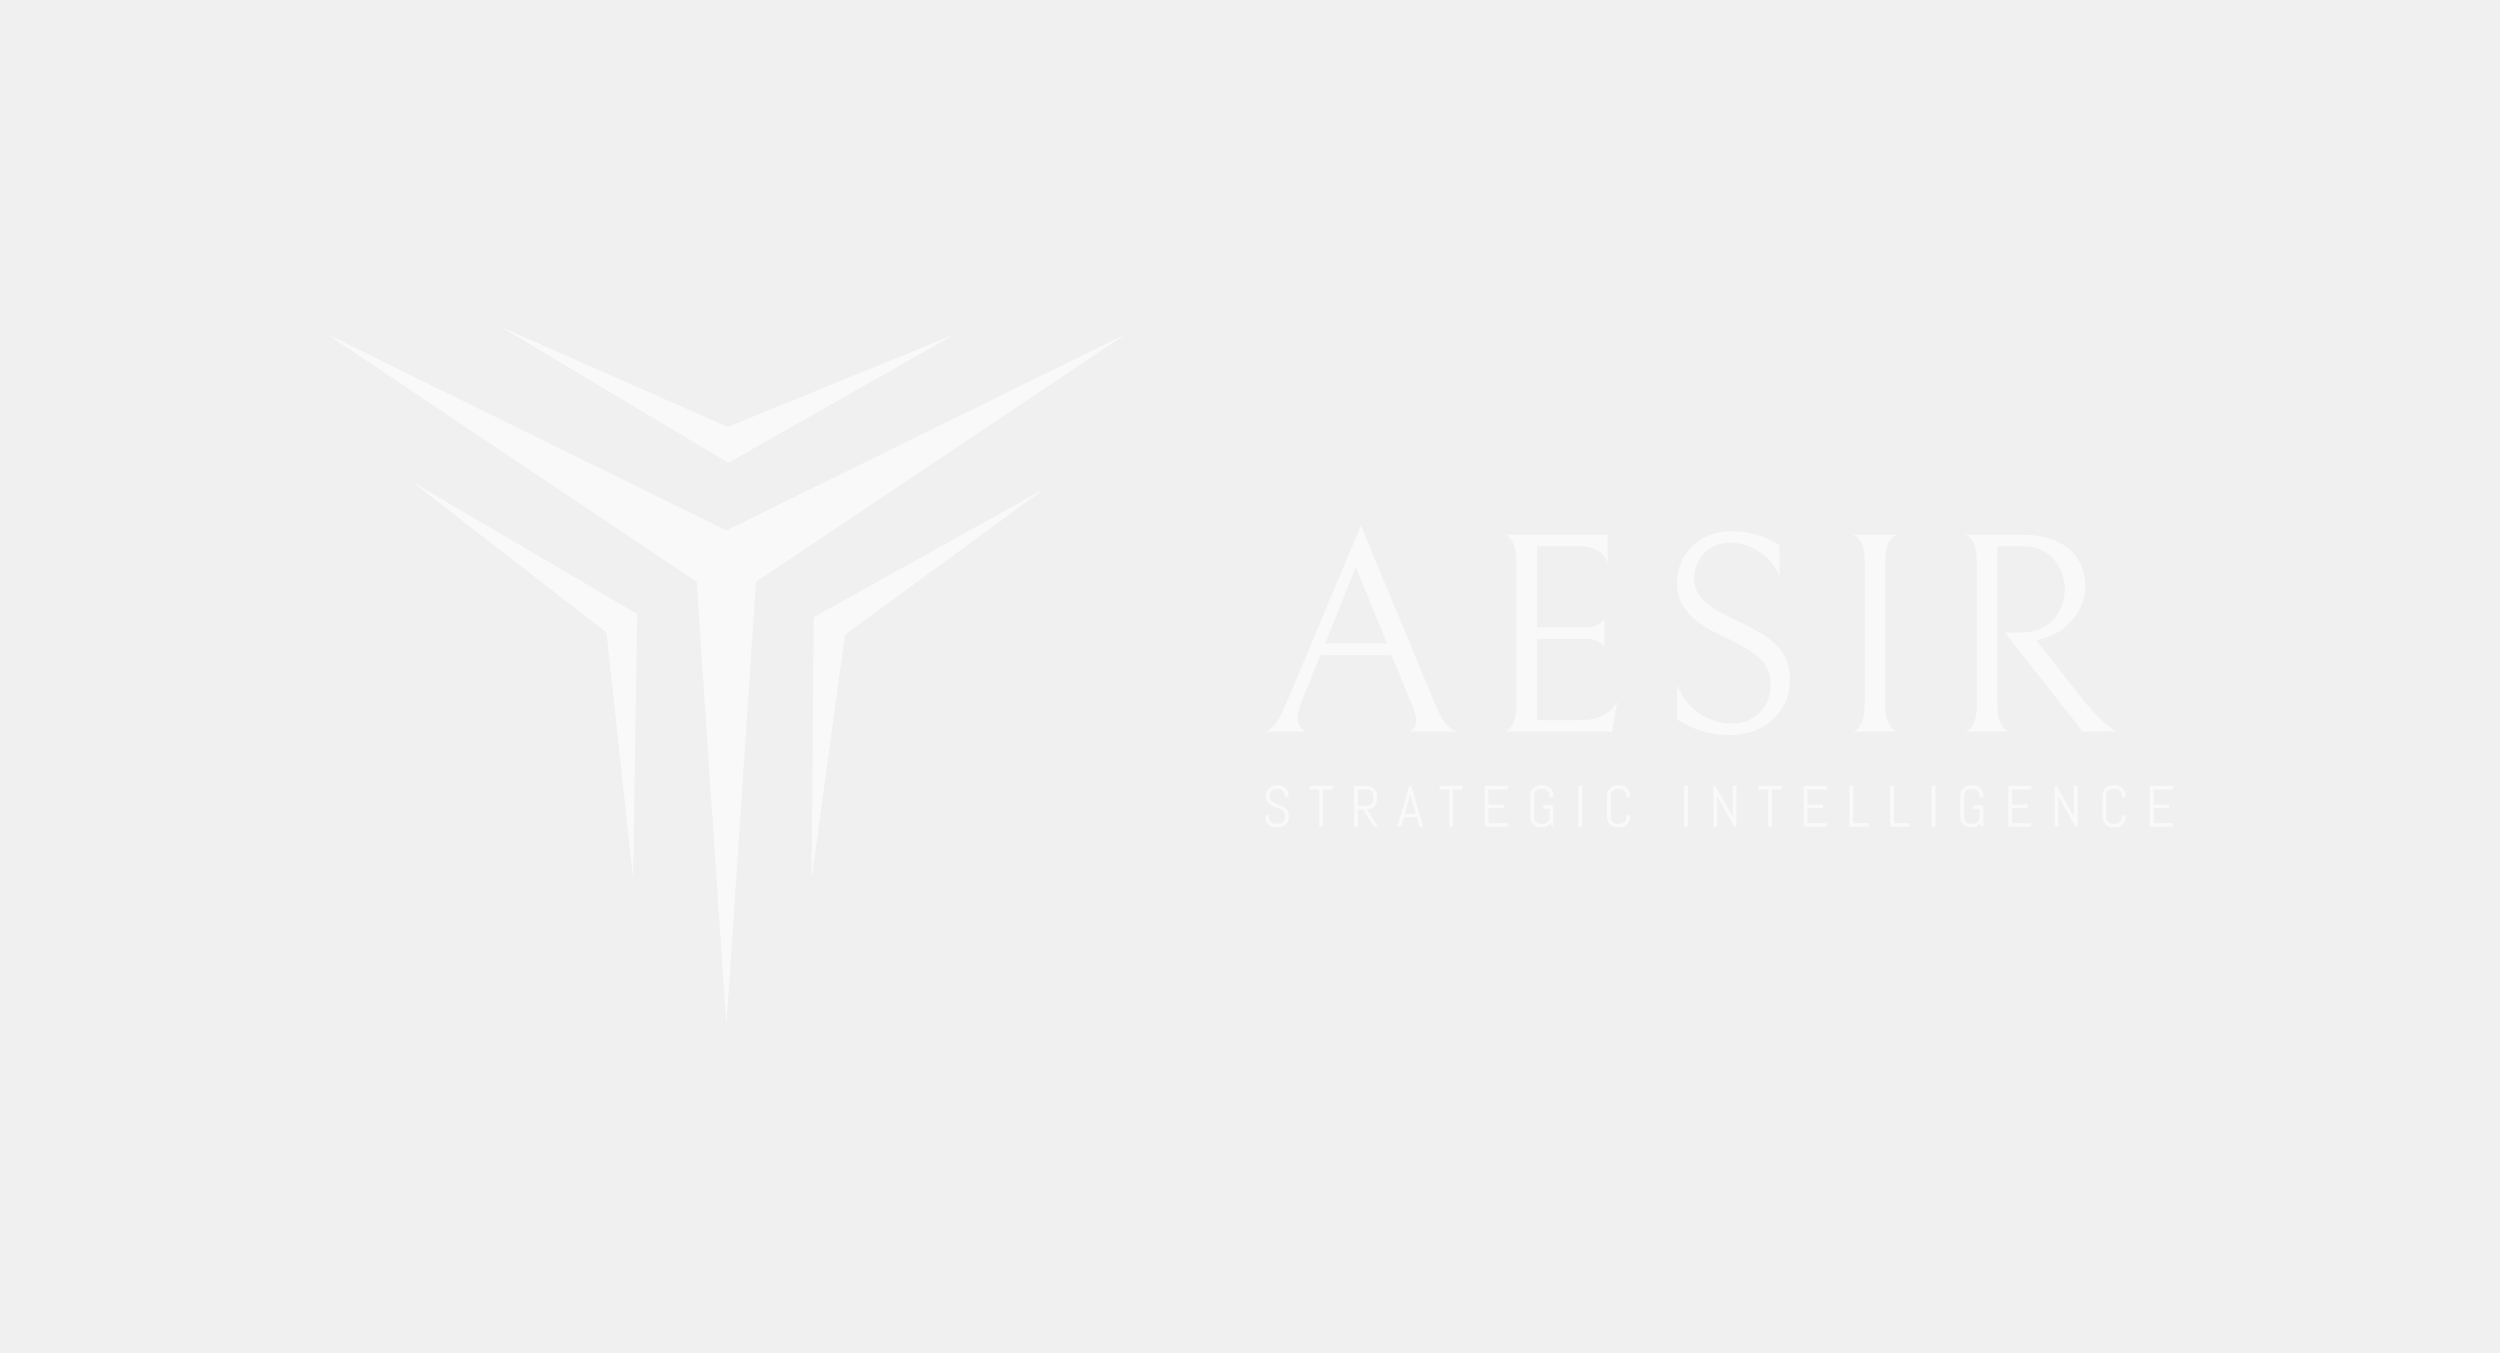
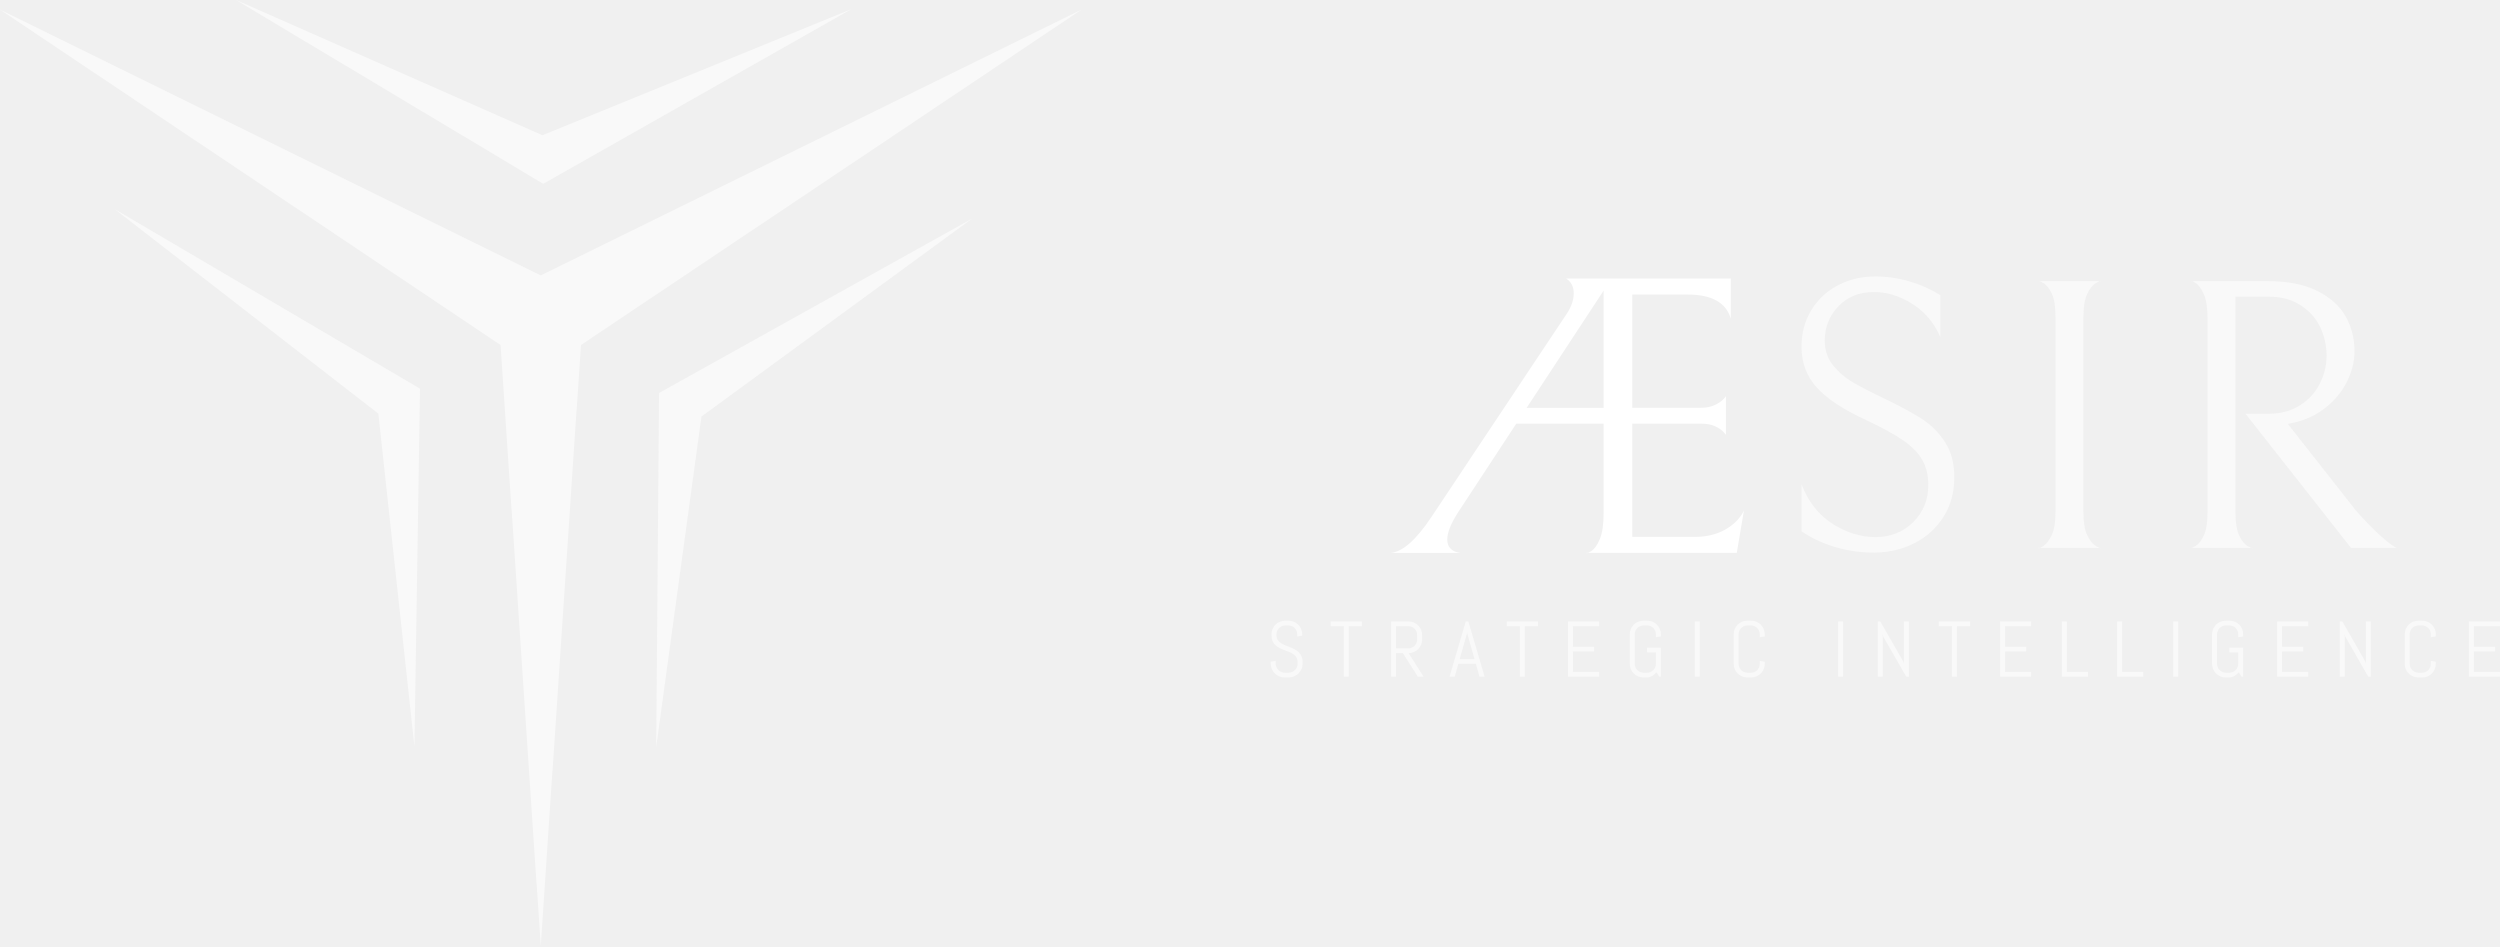
- <svg xmlns="http://www.w3.org/2000/svg" viewBox="20 142.75 534.997 289.499">
-   <g transform="rotate(0 175.4384 287.5)">
-     <svg version="1.1" id="nnnn_1" x="90" y="212.75" viewBox="1678.92 781.64 1642.16 1436.72" xml:space="preserve" height="149.499" width="170.877" preserveAspectRatio="xMinYMin" enable-background="new 0 0 5000 3000" style="overflow: visible;">
-       <path class="st0" d="M2561.02,1305.49l760.06-509.28L2500,1199.8l-821.08-403.59l760.06,509.28l61.02,912.87L2561.02,1305.49z    M2500,1270.26L2500,1270.26L2500,1270.26L2500,1270.26z" style="fill:  #f9f9f9; fill-opacity: 1;" />
-       <polygon class="st0" points="2253.42,1409.7 2308.19,1915.29 2316.62,1371.78 1853.16,1099.29  " style="fill: #f9f9f9; fill-opacity: 1;" />
-       <polygon class="st0" points="2744.04,1414.08 3154.51,1113.85 2679.61,1378.31 2675.35,1915.93  " style="fill:  #f9f9f9; fill-opacity: 1;" />
-       <polygon class="st0" points="2502.53,987 2037.29,781.64 2503.77,1060.69 2971.49,795.57  " style="fill: #f9f9f9; fill-opacity: 1;" />
-     </svg>
+ <svg xmlns="http://www.w3.org/2000/svg" id="nnnn_1" data-name="nnnn 1" viewBox="0 0 395 149.5">
+   <g>
+     <path d="M91.79,54.51L170.88,1.52l-85.44,42L0,1.52l79.09,52.99,6.35,94.99,6.35-94.99ZM85.44,50.84h0Z" style="fill: #f9f9f9;" />
+     <polygon points="59.78 65.35 65.48 117.96 66.36 61.41 18.13 33.05 59.78 65.35" style="fill: #f9f9f9;" />
+     <polygon points="110.83 65.81 153.54 34.57 104.13 62.09 103.68 118.03 110.83 65.81" style="fill: #f9f9f9;" />
+     <polygon points="85.7 21.37 37.29 0 85.83 29.04 134.5 1.45 85.7 21.37" style="fill: #f9f9f9;" />
  </g>
-   <g transform="rotate(0 387.8866 315.3069)">
-     <svg y="310.822" viewBox="0.75 3.36 194.22 8.97" x="290.777" height="8.97" width="194.22" style="overflow: visible;">
-       <g fill=" #f9f9f9" style="">
-         <path d="M5.78 9.92L5.78 10.18Q5.78 10.63 5.60 11.02Q5.42 11.41 5.12 11.70Q4.82 11.99 4.42 12.16Q4.02 12.33 3.58 12.33L3.58 12.33L2.95 12.33Q2.51 12.33 2.11 12.16Q1.71 11.99 1.41 11.70Q1.11 11.41 0.93 11.02Q0.75 10.63 0.75 10.18L0.75 10.18L0.75 9.84L1.53 9.71L1.53 10.18Q1.53 10.48 1.65 10.73Q1.77 10.98 1.97 11.17Q2.17 11.36 2.44 11.47Q2.70 11.58 2.99 11.58L2.99 11.58L3.54 11.58Q3.83 11.58 4.09 11.47Q4.36 11.36 4.56 11.17Q4.76 10.98 4.88 10.73Q4.99 10.48 4.99 10.18L4.99 10.18L4.99 9.92Q4.99 9.47 4.82 9.17Q4.64 8.88 4.35 8.67Q4.06 8.46 3.69 8.31Q3.32 8.16 2.93 8.02Q2.54 7.87 2.17 7.70Q1.81 7.52 1.51 7.25Q1.22 6.99 1.05 6.61Q0.87 6.22 0.87 5.66L0.87 5.66L0.87 5.50Q0.87 5.06 1.04 4.67Q1.20 4.28 1.50 3.98Q1.79 3.69 2.18 3.53Q2.57 3.36 3.02 3.36L3.02 3.36L3.58 3.36Q4.02 3.36 4.41 3.53Q4.80 3.69 5.09 3.98Q5.38 4.28 5.55 4.67Q5.72 5.06 5.72 5.50L5.72 5.50L5.72 5.72L4.93 5.85L4.93 5.50Q4.93 5.21 4.82 4.96Q4.71 4.70 4.53 4.51Q4.34 4.33 4.09 4.22Q3.83 4.11 3.54 4.11L3.54 4.11L3.05 4.11Q2.76 4.11 2.51 4.22Q2.26 4.33 2.07 4.51Q1.87 4.70 1.76 4.96Q1.65 5.21 1.65 5.50L1.65 5.50L1.65 5.66Q1.65 6.08 1.83 6.37Q2.01 6.66 2.30 6.86Q2.59 7.06 2.96 7.21Q3.33 7.36 3.72 7.52Q4.11 7.67 4.47 7.86Q4.84 8.04 5.13 8.31Q5.43 8.58 5.60 8.97Q5.78 9.36 5.78 9.92L5.78 9.92ZM15.15 4.23L13.07 4.23L13.07 12.20L12.29 12.20L12.29 4.23L10.20 4.23L10.20 3.48L15.15 3.48L15.15 4.23ZM24.89 12.20L23.99 12.20L21.62 8.48L20.54 8.48L20.54 12.20L19.76 12.20L19.76 3.48L22.53 3.48Q22.97 3.48 23.36 3.65Q23.75 3.81 24.04 4.11Q24.33 4.40 24.50 4.79Q24.67 5.18 24.67 5.63L24.67 5.63L24.67 6.33Q24.67 6.78 24.50 7.17Q24.33 7.56 24.04 7.85Q23.75 8.15 23.36 8.31Q22.97 8.48 22.53 8.48L22.53 8.48L24.89 12.20ZM23.88 6.33L23.88 5.63Q23.88 5.34 23.77 5.08Q23.66 4.83 23.48 4.64Q23.29 4.45 23.04 4.34Q22.78 4.23 22.49 4.23L22.49 4.23L20.54 4.23L20.54 7.73L22.49 7.73Q22.78 7.73 23.04 7.62Q23.29 7.51 23.48 7.32Q23.66 7.13 23.77 6.88Q23.88 6.63 23.88 6.33L23.88 6.33ZM33.73 12.20L33.15 10.17L30.39 10.17L29.82 12.20L29.00 12.20L31.56 3.48L31.97 3.48L34.54 12.20L33.73 12.20ZM31.75 5.40L30.60 9.42L32.94 9.42L31.80 5.40L31.77 5.08L31.75 5.40ZM42.97 4.23L40.89 4.23L40.89 12.20L40.11 12.20L40.11 4.23L38.03 4.23L38.03 3.48L42.97 3.48L42.97 4.23ZM52.62 12.20L47.71 12.20L47.71 3.48L52.62 3.48L52.62 4.23L48.49 4.23L48.49 7.47L51.83 7.47L51.83 8.22L48.49 8.22L48.49 11.46L52.62 11.46L52.62 12.20ZM62.39 7.62L62.39 12.20L62.14 12.20L61.68 11.50Q61.39 11.88 60.99 12.10Q60.58 12.33 60.08 12.33L60.08 12.33L59.62 12.33Q59.18 12.33 58.79 12.16Q58.39 11.99 58.10 11.70Q57.81 11.41 57.64 11.02Q57.48 10.63 57.48 10.18L57.48 10.18L57.48 5.50Q57.48 5.06 57.64 4.67Q57.81 4.28 58.10 3.98Q58.39 3.69 58.79 3.53Q59.18 3.36 59.62 3.36L59.62 3.36L60.24 3.36Q60.69 3.36 61.08 3.53Q61.47 3.69 61.76 3.98Q62.05 4.28 62.22 4.67Q62.39 5.06 62.39 5.50L62.39 5.50L62.39 5.85L61.60 5.97L61.60 5.50Q61.60 5.21 61.49 4.96Q61.38 4.70 61.19 4.51Q61.00 4.33 60.75 4.22Q60.50 4.11 60.21 4.11L60.21 4.11L59.66 4.11Q59.37 4.11 59.12 4.22Q58.86 4.33 58.67 4.51Q58.48 4.70 58.37 4.96Q58.26 5.21 58.26 5.50L58.26 5.50L58.26 10.18Q58.26 10.48 58.37 10.73Q58.48 10.98 58.67 11.17Q58.86 11.36 59.12 11.47Q59.37 11.58 59.66 11.58L59.66 11.58L60.21 11.58Q60.50 11.58 60.75 11.47Q61.00 11.36 61.19 11.17Q61.38 10.98 61.49 10.73Q61.60 10.48 61.60 10.18L61.60 10.18L61.60 8.37L60.21 8.37L60.21 7.62L62.39 7.62ZM68.53 12.20L67.75 12.20L67.75 3.48L68.53 3.48L68.53 12.20ZM78.80 10.18L78.80 10.18Q78.80 10.63 78.63 11.02Q78.46 11.41 78.17 11.70Q77.88 11.99 77.49 12.16Q77.10 12.33 76.66 12.33L76.66 12.33L76.04 12.33Q75.59 12.33 75.20 12.16Q74.81 11.99 74.52 11.70Q74.22 11.41 74.06 11.02Q73.89 10.63 73.89 10.18L73.89 10.18L73.89 5.50Q73.89 5.06 74.06 4.67Q74.22 4.28 74.52 3.98Q74.81 3.69 75.20 3.53Q75.59 3.36 76.04 3.36L76.04 3.36L76.66 3.36Q77.10 3.36 77.49 3.53Q77.88 3.69 78.17 3.98Q78.46 4.28 78.63 4.67Q78.80 5.06 78.80 5.50L78.80 5.50L78.80 5.85L78.01 5.97L78.01 5.50Q78.01 5.21 77.90 4.96Q77.79 4.70 77.61 4.51Q77.42 4.33 77.17 4.22Q76.91 4.11 76.62 4.11L76.62 4.11L76.07 4.11Q75.78 4.11 75.53 4.22Q75.28 4.33 75.08 4.51Q74.89 4.70 74.78 4.96Q74.67 5.21 74.67 5.50L74.67 5.50L74.67 10.18Q74.67 10.48 74.78 10.73Q74.89 10.98 75.08 11.17Q75.28 11.36 75.53 11.47Q75.78 11.58 76.07 11.58L76.07 11.58L76.62 11.58Q76.91 11.58 77.17 11.47Q77.42 11.36 77.61 11.17Q77.79 10.98 77.90 10.73Q78.01 10.48 78.01 10.18L78.01 10.18L78.01 9.71L78.80 9.84L78.80 10.18ZM91.17 12.20L90.39 12.20L90.39 3.48L91.17 3.48L91.17 12.20ZM101.57 12.20L101.15 12.20L97.51 5.85L97.44 5.48L97.44 12.20L96.66 12.20L96.66 3.48L97.06 3.48L100.70 9.84L100.78 10.21L100.78 3.48L101.57 3.48L101.57 12.20ZM111.25 4.23L109.17 4.23L109.17 12.20L108.38 12.20L108.38 4.23L106.30 4.23L106.30 3.48L111.25 3.48L111.25 4.23ZM120.89 12.20L115.98 12.20L115.98 3.48L120.89 3.48L120.89 4.23L116.77 4.23L116.77 7.47L120.11 7.47L120.11 8.22L116.77 8.22L116.77 11.46L120.89 11.46L120.89 12.20ZM129.87 12.20L125.75 12.20L125.75 3.48L126.53 3.48L126.53 11.46L129.87 11.46L129.87 12.20ZM138.61 12.20L134.48 12.20L134.48 3.48L135.27 3.48L135.27 11.46L138.61 11.46L138.61 12.20ZM144.13 12.20L143.34 12.20L143.34 3.48L144.13 3.48L144.13 12.20ZM154.39 7.62L154.39 12.20L154.14 12.20L153.69 11.50Q153.40 11.88 152.99 12.10Q152.59 12.33 152.09 12.33L152.09 12.33L151.63 12.33Q151.19 12.33 150.80 12.16Q150.40 11.99 150.11 11.70Q149.82 11.41 149.65 11.02Q149.48 10.63 149.48 10.18L149.48 10.18L149.48 5.50Q149.48 5.06 149.65 4.67Q149.82 4.28 150.11 3.98Q150.40 3.69 150.80 3.53Q151.19 3.36 151.63 3.36L151.63 3.36L152.25 3.36Q152.70 3.36 153.09 3.53Q153.48 3.69 153.77 3.98Q154.06 4.28 154.23 4.67Q154.39 5.06 154.39 5.50L154.39 5.50L154.39 5.85L153.61 5.97L153.61 5.50Q153.61 5.21 153.50 4.96Q153.39 4.70 153.20 4.51Q153.01 4.33 152.76 4.22Q152.51 4.11 152.22 4.11L152.22 4.11L151.67 4.11Q151.38 4.11 151.12 4.22Q150.87 4.33 150.68 4.51Q150.49 4.70 150.38 4.96Q150.27 5.21 150.27 5.50L150.27 5.50L150.27 10.18Q150.27 10.48 150.38 10.73Q150.49 10.98 150.68 11.17Q150.87 11.36 151.12 11.47Q151.38 11.58 151.67 11.58L151.67 11.58L152.22 11.58Q152.51 11.58 152.76 11.47Q153.01 11.36 153.20 11.17Q153.39 10.98 153.50 10.73Q153.61 10.48 153.61 10.18L153.61 10.18L153.61 8.37L152.22 8.37L152.22 7.62L154.39 7.62ZM164.67 12.20L159.76 12.20L159.76 3.48L164.67 3.48L164.67 4.23L160.54 4.23L160.54 7.47L163.88 7.47L163.88 8.22L160.54 8.22L160.54 11.46L164.67 11.46L164.67 12.20ZM174.56 12.20L174.15 12.20L170.51 5.85L170.44 5.48L170.44 12.20L169.65 12.20L169.65 3.48L170.06 3.48L173.70 9.84L173.78 10.21L173.78 3.48L174.56 3.48L174.56 12.20ZM184.83 10.18L184.83 10.18Q184.83 10.63 184.66 11.02Q184.49 11.41 184.20 11.70Q183.91 11.99 183.52 12.16Q183.13 12.33 182.68 12.33L182.68 12.33L182.06 12.33Q181.62 12.33 181.23 12.16Q180.84 11.99 180.54 11.70Q180.25 11.41 180.08 11.02Q179.92 10.63 179.92 10.18L179.92 10.18L179.92 5.50Q179.92 5.06 180.08 4.67Q180.25 4.28 180.54 3.98Q180.84 3.69 181.23 3.53Q181.62 3.36 182.06 3.36L182.06 3.36L182.68 3.36Q183.13 3.36 183.52 3.53Q183.91 3.69 184.20 3.98Q184.49 4.28 184.66 4.67Q184.83 5.06 184.83 5.50L184.83 5.50L184.83 5.85L184.04 5.97L184.04 5.50Q184.04 5.21 183.93 4.96Q183.82 4.70 183.63 4.51Q183.45 4.33 183.19 4.22Q182.94 4.11 182.65 4.11L182.65 4.11L182.10 4.11Q181.81 4.11 181.56 4.22Q181.30 4.33 181.11 4.51Q180.92 4.70 180.81 4.96Q180.70 5.21 180.70 5.50L180.70 5.50L180.70 10.18Q180.70 10.48 180.81 10.73Q180.92 10.98 181.11 11.17Q181.30 11.36 181.56 11.47Q181.81 11.58 182.10 11.58L182.10 11.58L182.65 11.58Q182.94 11.58 183.19 11.47Q183.45 11.36 183.63 11.17Q183.82 10.98 183.93 10.73Q184.04 10.48 184.04 10.18L184.04 10.18L184.04 9.71L184.83 9.84L184.83 10.18ZM194.97 12.20L190.06 12.20L190.06 3.48L194.97 3.48L194.97 4.23L190.85 4.23L190.85 7.47L194.19 7.47L194.19 8.22L190.85 8.22L190.85 11.46L194.97 11.46L194.97 12.20Z" transform="translate(0, 0)" />
-       </g>
-     </svg>
-   </g>
-   <g transform="rotate(0 381.8216 277.6332)">
-     <svg y="255.208" viewBox="1.16 9.13 182.09 44.85" x="290.777" height="44.85" width="182.09" style="overflow: visible;">
-       <g fill="#f9f9f9" style="">
-         <path d="M28.18 36.88L12.93 36.88L9.01 46.63Q8.09 48.89 8.09 50.36L8.09 50.36Q8.09 52.38 9.93 53.24L9.93 53.24L1.16 53.24Q1.78 53.24 2.94 52.02Q4.11 50.79 5.64 47.18L5.64 47.18L21.63 9.13L37.50 47.36Q38.84 50.67 40.10 51.89Q41.36 53.12 42.09 53.24L42.09 53.24L31.92 53.24Q33.45 52.51 33.45 50.98L33.45 50.98Q33.45 49.69 32.47 47.30L32.47 47.30L28.18 36.88ZM13.97 34.37L27.20 34.37L20.53 18.01L13.97 34.37ZM75.36 53.24L52.26 53.24Q52.26 53.43 53.00 52.97Q53.73 52.51 54.31 51.13Q54.90 49.75 54.90 47.12L54.90 47.12L54.90 17.03Q54.90 14.52 54.31 13.20Q53.73 11.89 53.00 11.40Q52.26 10.91 52.26 11.09L52.26 11.09L74.44 11.09L74.44 17.22Q73.34 13.54 67.82 13.54L67.82 13.54L59.31 13.54L59.31 30.94L69.85 30.94Q71.07 30.94 71.93 30.54Q72.79 30.14 73.22 29.72Q73.65 29.29 73.71 29.16L73.71 29.16L73.71 35.11Q73.65 34.98 73.22 34.56Q72.79 34.13 71.96 33.76Q71.13 33.39 69.91 33.39L69.91 33.39L59.31 33.39L59.31 50.79L68.87 50.79Q71.62 50.79 73.61 49.66Q75.61 48.52 76.46 46.75L76.46 46.75L75.36 53.24ZM100.66 53.98Q97.48 53.98 94.54 53.09Q91.60 52.20 89.27 50.61L89.27 50.61L89.27 43.19Q90.86 47.30 94.14 49.41Q97.42 51.53 100.97 51.53L100.97 51.53Q104.52 51.53 106.91 49.17Q109.30 46.81 109.30 43.32L109.30 43.32Q109.30 40.99 108.35 39.33Q107.40 37.68 105.32 36.24Q103.24 34.80 99.44 33.02L99.44 33.02Q94.11 30.57 91.69 27.91Q89.27 25.24 89.27 21.44L89.27 21.44Q89.27 18.20 90.83 15.65Q92.39 13.11 95.06 11.73Q97.72 10.35 100.91 10.35L100.91 10.35Q103.67 10.35 106.30 11.12Q108.94 11.89 111.20 13.30L111.20 13.30L111.20 19.91Q109.73 16.54 106.76 14.67Q103.79 12.81 100.73 12.81L100.73 12.81Q97.23 12.81 95.09 15.07Q92.94 17.34 92.94 20.46L92.94 20.46Q92.94 22.73 94.23 24.35Q95.52 25.98 97.39 27.08Q99.26 28.18 102.63 29.78L102.63 29.78Q106.06 31.43 108.26 32.84Q110.47 34.25 111.94 36.52Q113.41 38.78 113.41 42.03L113.41 42.03Q113.41 45.71 111.66 48.40Q109.92 51.10 107.01 52.54Q104.10 53.98 100.66 53.98L100.66 53.98ZM126.70 53.24Q126.70 53.43 127.44 52.97Q128.17 52.51 128.79 51.25Q129.40 50.00 129.40 47.54L129.40 47.54L129.40 16.79Q129.40 14.34 128.82 13.08Q128.24 11.82 127.50 11.40Q126.77 10.97 126.77 11.09L126.77 11.09L136.51 11.09Q136.51 10.97 135.77 11.40Q135.04 11.82 134.42 13.08Q133.81 14.34 133.81 16.79L133.81 16.79L133.81 47.54Q133.81 50.00 134.42 51.25Q135.04 52.51 135.77 52.94Q136.51 53.37 136.51 53.24L136.51 53.24L126.70 53.24ZM163.10 32.04Q165.92 32.04 168.00 30.73Q170.08 29.41 171.15 27.30Q172.23 25.18 172.23 22.85L172.23 22.85Q172.23 20.46 171.22 18.35Q170.20 16.24 168.12 14.89Q166.04 13.54 163.04 13.54L163.04 13.54L157.83 13.54L157.83 47.61Q157.83 50.06 158.44 51.31Q159.05 52.57 159.79 52.97Q160.52 53.37 160.52 53.24L160.52 53.24L150.78 53.24Q150.78 53.37 151.52 52.94Q152.25 52.51 152.83 51.28Q153.42 50.06 153.42 47.61L153.42 47.61L153.42 16.97Q153.42 14.46 152.83 13.14Q152.25 11.82 151.52 11.37Q150.78 10.91 150.78 11.09L150.78 11.09L162.91 11.09Q167.69 11.09 170.79 12.65Q173.88 14.21 175.26 16.70Q176.64 19.18 176.64 22.12L176.64 22.12Q176.64 24.57 175.47 26.93Q174.31 29.29 172.13 31.03Q169.96 32.78 167.08 33.45L167.08 33.45L166.10 33.64L176.88 47.36Q179.03 49.75 180.44 51.04Q181.85 52.32 182.49 52.75Q183.13 53.18 183.25 53.24L183.25 53.24L176.09 53.24L159.42 32.04L163.10 32.04Z" transform="translate(0, 0)" />
-       </g>
-     </svg>
+   <path d="M205.81,104.63v.26c0,.3-.06.58-.18.84-.12.26-.28.49-.48.68-.2.19-.43.35-.7.46s-.55.17-.84.17h-.63c-.29,0-.57-.06-.84-.17-.27-.11-.5-.27-.7-.46-.2-.19-.36-.42-.48-.68-.12-.26-.18-.54-.18-.84h0v-.34l.78-.13v.47c0,.2.04.38.12.55.08.17.19.31.32.44.13.13.29.23.47.3.17.07.36.11.55.11h.55c.19,0,.38-.04.55-.11.18-.07.34-.17.47-.3.13-.13.24-.27.32-.44.07-.17.11-.35.11-.55h0v-.26c0-.3-.06-.55-.17-.75-.12-.19-.28-.36-.47-.5-.19-.14-.41-.26-.66-.36-.25-.1-.5-.2-.76-.29-.26-.1-.51-.21-.76-.32-.24-.12-.46-.27-.66-.45-.19-.17-.35-.39-.46-.64-.12-.26-.18-.58-.18-.95h0v-.16c0-.29.06-.57.17-.83.11-.26.26-.49.46-.69.19-.19.42-.34.68-.45.26-.11.54-.17.84-.17h.56c.29,0,.57.06.83.17.26.11.49.26.68.45.19.2.35.43.46.69s.17.54.17.83h0v.22l-.79.13v-.35c0-.19-.04-.37-.11-.54-.07-.17-.17-.32-.29-.45-.13-.12-.27-.22-.44-.29-.17-.07-.36-.11-.55-.11h-.49c-.19,0-.37.04-.54.11-.17.07-.31.17-.44.29-.13.13-.24.28-.31.45-.07.17-.11.35-.11.54h0v.16c0,.28.06.52.18.71.12.19.28.36.47.49.19.13.41.25.66.35.25.1.5.2.76.31.26.1.51.21.75.34.25.12.47.27.66.45.2.18.36.4.47.66.12.26.18.58.18.95h0ZM215.18,98.94h-2.08v7.97h-.78v-7.97h-2.09v-.75h4.95v.75ZM224.92,106.91h-.9l-2.37-3.72h-1.08v3.72h-.78v-8.72h2.77c.29,0,.57.06.83.17.26.11.49.26.68.46.19.19.35.42.46.68s.17.54.17.84h0v.7c0,.3-.06.58-.17.84s-.27.49-.46.68c-.19.2-.42.35-.68.46-.26.11-.54.17-.83.17h0l2.36,3.72ZM223.91,101.04v-.7c0-.19-.04-.38-.11-.55-.07-.17-.17-.31-.29-.44-.13-.13-.27-.23-.44-.3-.17-.07-.36-.11-.55-.11h-1.95v3.5h1.95c.19,0,.38-.04.55-.11.17-.07.31-.17.44-.3.12-.13.22-.27.29-.44.07-.17.11-.35.11-.55h0ZM233.76,106.91l-.58-2.03h-2.76l-.57,2.03h-.82l2.56-8.72h.41l2.57,8.72h-.81ZM231.78,100.11l-1.15,4.02h2.34l-1.14-4.02-.03-.32-.02.32ZM243,98.94h-2.08v7.97h-.78v-7.97h-2.08v-.75h4.94v.75ZM252.65,106.91h-4.91v-8.72h4.91v.75h-4.13v3.24h3.34v.75h-3.34v3.24h4.13v.74ZM262.42,102.33v4.58h-.25l-.46-.7c-.19.25-.42.45-.69.6-.27.15-.58.23-.91.23h-.46c-.29,0-.57-.06-.83-.17-.27-.11-.5-.27-.69-.46-.19-.19-.35-.42-.46-.68-.11-.26-.16-.54-.16-.84h0v-4.68c0-.29.05-.57.16-.83.11-.26.27-.49.46-.69.19-.19.42-.34.69-.45.26-.11.54-.17.83-.17h.62c.3,0,.58.06.84.17.26.11.49.26.68.45.19.2.35.43.46.69s.17.54.17.83h0v.35l-.79.12v-.47c0-.19-.04-.37-.11-.54-.07-.17-.17-.32-.3-.45-.13-.12-.27-.22-.44-.29-.17-.07-.35-.11-.54-.11h-.55c-.19,0-.37.04-.54.11-.17.07-.32.17-.45.29-.13.13-.23.28-.3.45-.07.17-.11.35-.11.54h0v4.68c0,.2.04.38.11.55s.17.31.3.44c.13.13.28.23.45.3.17.07.35.11.54.11h.55c.19,0,.37-.04.54-.11s.31-.17.44-.3c.13-.13.23-.27.3-.44s.11-.35.11-.55h0v-1.81h-1.39v-.75h2.18ZM268.56,106.91h-.78v-8.72h.78v8.72ZM278.83,104.89h0c0,.3-.06.58-.17.84-.11.26-.27.49-.46.68-.19.19-.42.35-.68.46-.26.11-.54.17-.83.17h-.62c-.3,0-.58-.06-.84-.17s-.49-.27-.68-.46c-.2-.19-.35-.42-.46-.68-.11-.26-.17-.54-.17-.84h0v-4.68c0-.29.06-.57.17-.83.11-.26.26-.49.46-.69.19-.19.42-.34.68-.45.26-.11.54-.17.84-.17h.62c.29,0,.57.06.83.17.26.11.49.26.68.45.19.2.35.43.46.69.11.26.17.54.17.83h0v.35l-.79.12v-.47c0-.19-.04-.37-.11-.54-.07-.17-.17-.32-.29-.45-.13-.12-.27-.22-.44-.29-.17-.07-.36-.11-.55-.11h-.55c-.19,0-.37.04-.54.11-.17.07-.32.17-.45.29-.13.13-.23.28-.3.45-.07.17-.11.35-.11.54h0v4.68c0,.2.04.38.11.55s.17.31.3.44c.13.13.28.23.45.3s.35.11.54.11h.55c.19,0,.38-.04.55-.11.17-.07.31-.17.44-.3.12-.13.22-.27.29-.44s.11-.35.11-.55h0v-.47l.79.13v.34ZM291.2,106.91h-.78v-8.72h.78v8.72ZM301.6,106.91h-.42l-3.64-6.35-.07-.37v6.72h-.78v-8.72h.4l3.64,6.36.08.37v-6.73h.79v8.72ZM311.28,98.94h-2.08v7.97h-.79v-7.97h-2.08v-.75h4.95v.75ZM320.92,106.91h-4.91v-8.72h4.91v.75h-4.12v3.24h3.34v.75h-3.34v3.24h4.12v.74ZM329.9,106.91h-4.12v-8.72h.78v7.98h3.34v.74ZM338.64,106.91h-4.13v-8.72h.79v7.98h3.34v.74ZM344.16,106.91h-.79v-8.72h.79v8.72ZM354.42,102.33v4.58h-.25l-.45-.7c-.19.25-.43.45-.7.6-.27.15-.57.23-.9.23h-.46c-.29,0-.57-.06-.83-.17-.27-.11-.5-.27-.69-.46-.19-.19-.35-.42-.46-.68-.11-.26-.17-.54-.17-.84h0v-4.68c0-.29.06-.57.17-.83.11-.26.27-.49.46-.69.19-.19.42-.34.69-.45.26-.11.54-.17.83-.17h.62c.3,0,.58.06.84.17.26.11.49.26.68.45.19.2.35.43.46.69.11.26.16.54.16.83h0v.35l-.78.12v-.47c0-.19-.04-.37-.11-.54-.07-.17-.17-.32-.3-.45-.13-.12-.27-.22-.44-.29-.17-.07-.35-.11-.54-.11h-.55c-.19,0-.38.04-.55.11-.17.07-.31.17-.44.29-.13.13-.23.28-.3.45-.07.17-.11.35-.11.54h0v4.68c0,.2.04.38.11.55s.17.31.3.44c.13.13.27.23.44.3.17.07.36.11.55.11h.55c.19,0,.37-.04.54-.11.17-.07.31-.17.44-.3.13-.13.23-.27.3-.44s.11-.35.11-.55h0v-1.81h-1.39v-.75h2.17ZM364.7,106.91h-4.91v-8.72h4.91v.75h-4.13v3.24h3.34v.75h-3.34v3.24h4.13v.74ZM374.59,106.91h-.41l-3.64-6.35-.07-.37v6.72h-.79v-8.72h.41l3.64,6.36.08.37v-6.73h.78v8.72ZM384.86,104.89h0c0,.3-.06.58-.17.84-.11.26-.27.49-.46.68-.19.19-.42.35-.68.46-.26.11-.54.17-.84.17h-.62c-.29,0-.57-.06-.83-.17-.26-.11-.49-.27-.69-.46-.19-.19-.35-.42-.46-.68-.11-.26-.16-.54-.16-.84h0v-4.68c0-.29.05-.57.16-.83.11-.26.27-.49.46-.69.2-.19.43-.34.69-.45.26-.11.54-.17.83-.17h.62c.3,0,.58.06.84.17.26.11.49.26.68.45.19.2.35.43.46.69s.17.54.17.83h0v.35l-.79.12v-.47c0-.19-.04-.37-.11-.54-.07-.17-.17-.32-.3-.45-.12-.12-.27-.22-.44-.29-.17-.07-.35-.11-.54-.11h-.55c-.19,0-.37.04-.54.11-.17.07-.32.17-.45.29-.13.13-.23.28-.3.45-.07.17-.11.35-.11.54h0v4.68c0,.2.04.38.11.55s.17.31.3.44c.13.13.28.23.45.3.17.07.35.11.54.11h.55c.19,0,.37-.04.54-.11.17-.07.32-.17.44-.3.13-.13.23-.27.3-.44.07-.17.11-.35.11-.55h0v-.47l.79.13v.34ZM395,106.91h-4.91v-8.72h4.91v.75h-4.12v3.24h3.34v.75h-3.34v3.24h4.12v.74Z" style="fill: #f9f9f9;" />
+   <g>
+     <path d="M296.03,87.31c-2.12,0-4.16-.3-6.12-.89-1.96-.59-3.72-1.42-5.27-2.48h0v-7.42c1.06,2.74,2.68,4.81,4.87,6.22,2.19,1.41,4.46,2.12,6.83,2.12h0c2.37,0,4.35-.79,5.94-2.36,1.59-1.57,2.39-3.52,2.39-5.85h0c0-1.55-.32-2.88-.95-3.99-.63-1.1-1.64-2.13-3.03-3.09-1.39-.96-3.35-2.03-5.88-3.22h0c-3.55-1.63-6.14-3.34-7.75-5.11-1.61-1.78-2.42-3.94-2.42-6.47h0c0-2.16.52-4.09,1.56-5.79,1.04-1.69,2.45-3,4.23-3.92,1.77-.92,3.72-1.38,5.85-1.38h0c1.84,0,3.64.26,5.39.77,1.76.51,3.39,1.24,4.9,2.18h0v6.61c-.98-2.25-2.46-3.99-4.44-5.24-1.98-1.24-3.99-1.86-6.03-1.86h0c-2.33,0-4.21.75-5.64,2.26-1.43,1.51-2.15,3.31-2.15,5.39h0c0,1.51.43,2.81,1.29,3.89.86,1.09,1.91,2,3.16,2.73s2.99,1.63,5.24,2.7h0c2.29,1.1,4.16,2.12,5.63,3.06,1.47.94,2.7,2.17,3.68,3.68.98,1.51,1.47,3.34,1.47,5.51h0c0,2.45-.58,4.58-1.75,6.37-1.16,1.8-2.71,3.18-4.65,4.14-1.94.96-4.06,1.44-6.35,1.44h0ZM322.07,86.57c0,.13.25.04.74-.27.49-.31.94-.88,1.35-1.72.41-.83.61-2.07.61-3.71h0v-30.75c0-1.63-.19-2.87-.58-3.71-.39-.84-.83-1.4-1.32-1.68-.49-.29-.73-.39-.73-.31h9.74c0-.08-.25.02-.74.31-.49.28-.94.84-1.35,1.68-.41.84-.61,2.08-.61,3.71h0v30.75c0,1.64.2,2.88.61,3.71.41.84.86,1.4,1.35,1.69.49.29.74.39.74.3h-9.81ZM358.47,65.37c1.88,0,3.51-.44,4.9-1.31,1.39-.88,2.44-2.02,3.15-3.43.72-1.41,1.08-2.9,1.08-4.45h0c0-1.59-.34-3.09-1.01-4.5-.68-1.41-1.71-2.56-3.1-3.46s-3.08-1.35-5.08-1.35h-5.21v34.07c0,1.63.2,2.87.61,3.7.41.84.86,1.39,1.35,1.66.49.27.73.36.73.27h-9.74c0,.09.25-.01.74-.3.49-.29.92-.84,1.31-1.66.39-.81.59-2.04.59-3.67h0v-30.64c0-1.67-.2-2.95-.59-3.83-.39-.88-.82-1.47-1.31-1.77-.49-.31-.74-.4-.74-.28h12.13c3.19,0,5.81.52,7.88,1.56,2.06,1.04,3.55,2.39,4.47,4.05.92,1.65,1.38,3.46,1.38,5.42h0c0,1.63-.39,3.24-1.17,4.81-.77,1.57-1.89,2.94-3.34,4.1-1.45,1.17-3.13,1.97-5.05,2.42h0l-.98.19,10.78,13.72c1.43,1.59,2.62,2.82,3.56,3.68.94.85,1.62,1.42,2.05,1.71s.68.45.76.49h-7.16l-16.67-21.2h3.68Z" style="fill: #f9f9f9;" />
+     <path d="M273.46,50.32c-.76-2.52-3.02-3.78-6.8-3.78h-8.76v17.89h10.84c.84,0,1.55-.14,2.14-.41.59-.27,1.03-.56,1.32-.85.29-.29.46-.48.5-.57v6.11c-.04-.08-.21-.27-.5-.57-.29-.29-.72-.57-1.29-.82-.57-.25-1.27-.38-2.11-.38h-10.9v17.89h9.83c1.89,0,3.52-.39,4.88-1.17,1.36-.78,2.34-1.77,2.93-2.99l-1.13,6.68h-23.75c0,.13.25.03.76-.28.5-.31.96-.94,1.35-1.89.4-.95.6-2.32.6-4.13v-14.11h-13.8l-9.26,14.11c-1.09,1.72-1.64,3.11-1.64,4.16,0,.63.16,1.1.47,1.42.32.31.64.51.98.6.34.08.54.13.63.13h-11.02c1.89-.17,4.03-2.06,6.43-5.67l21.48-32.26c.67-1.05,1.01-2.08,1.01-3.09s-.4-1.83-1.2-2.33h26.02v6.3ZM241.21,64.44h12.16v-18.52l-12.16,18.52Z" style="fill: #fff;" />
  </g>
</svg>
